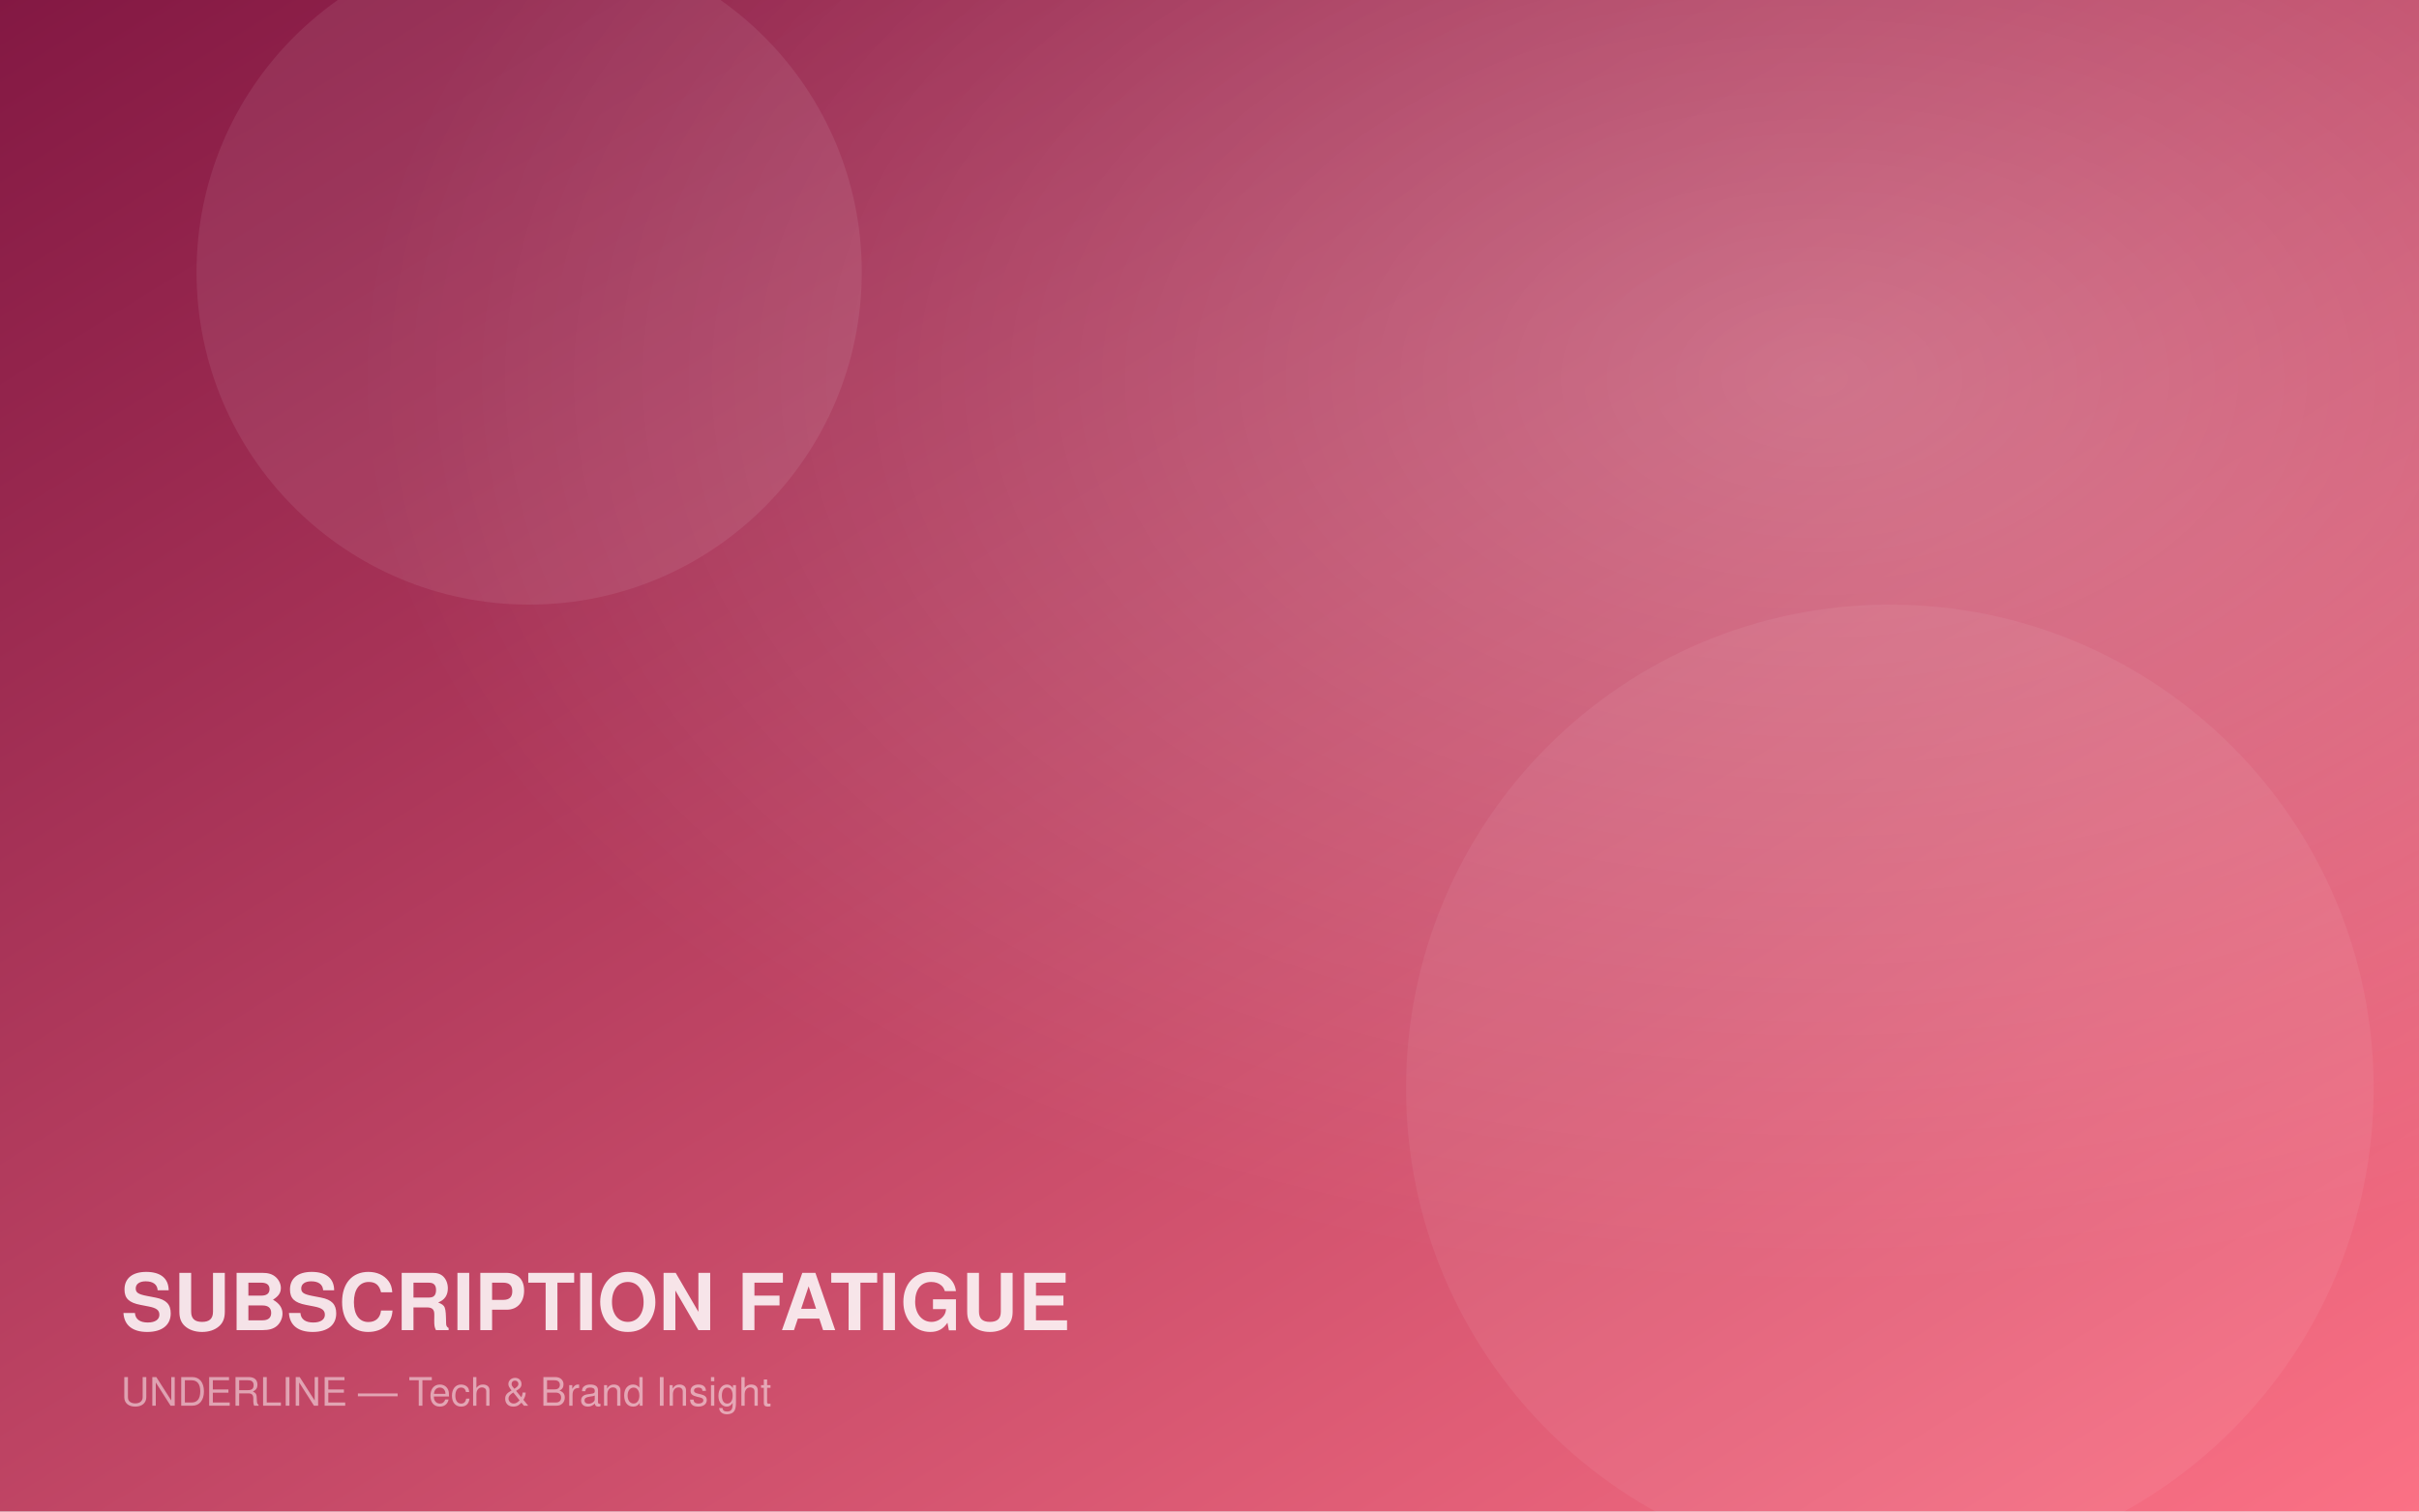
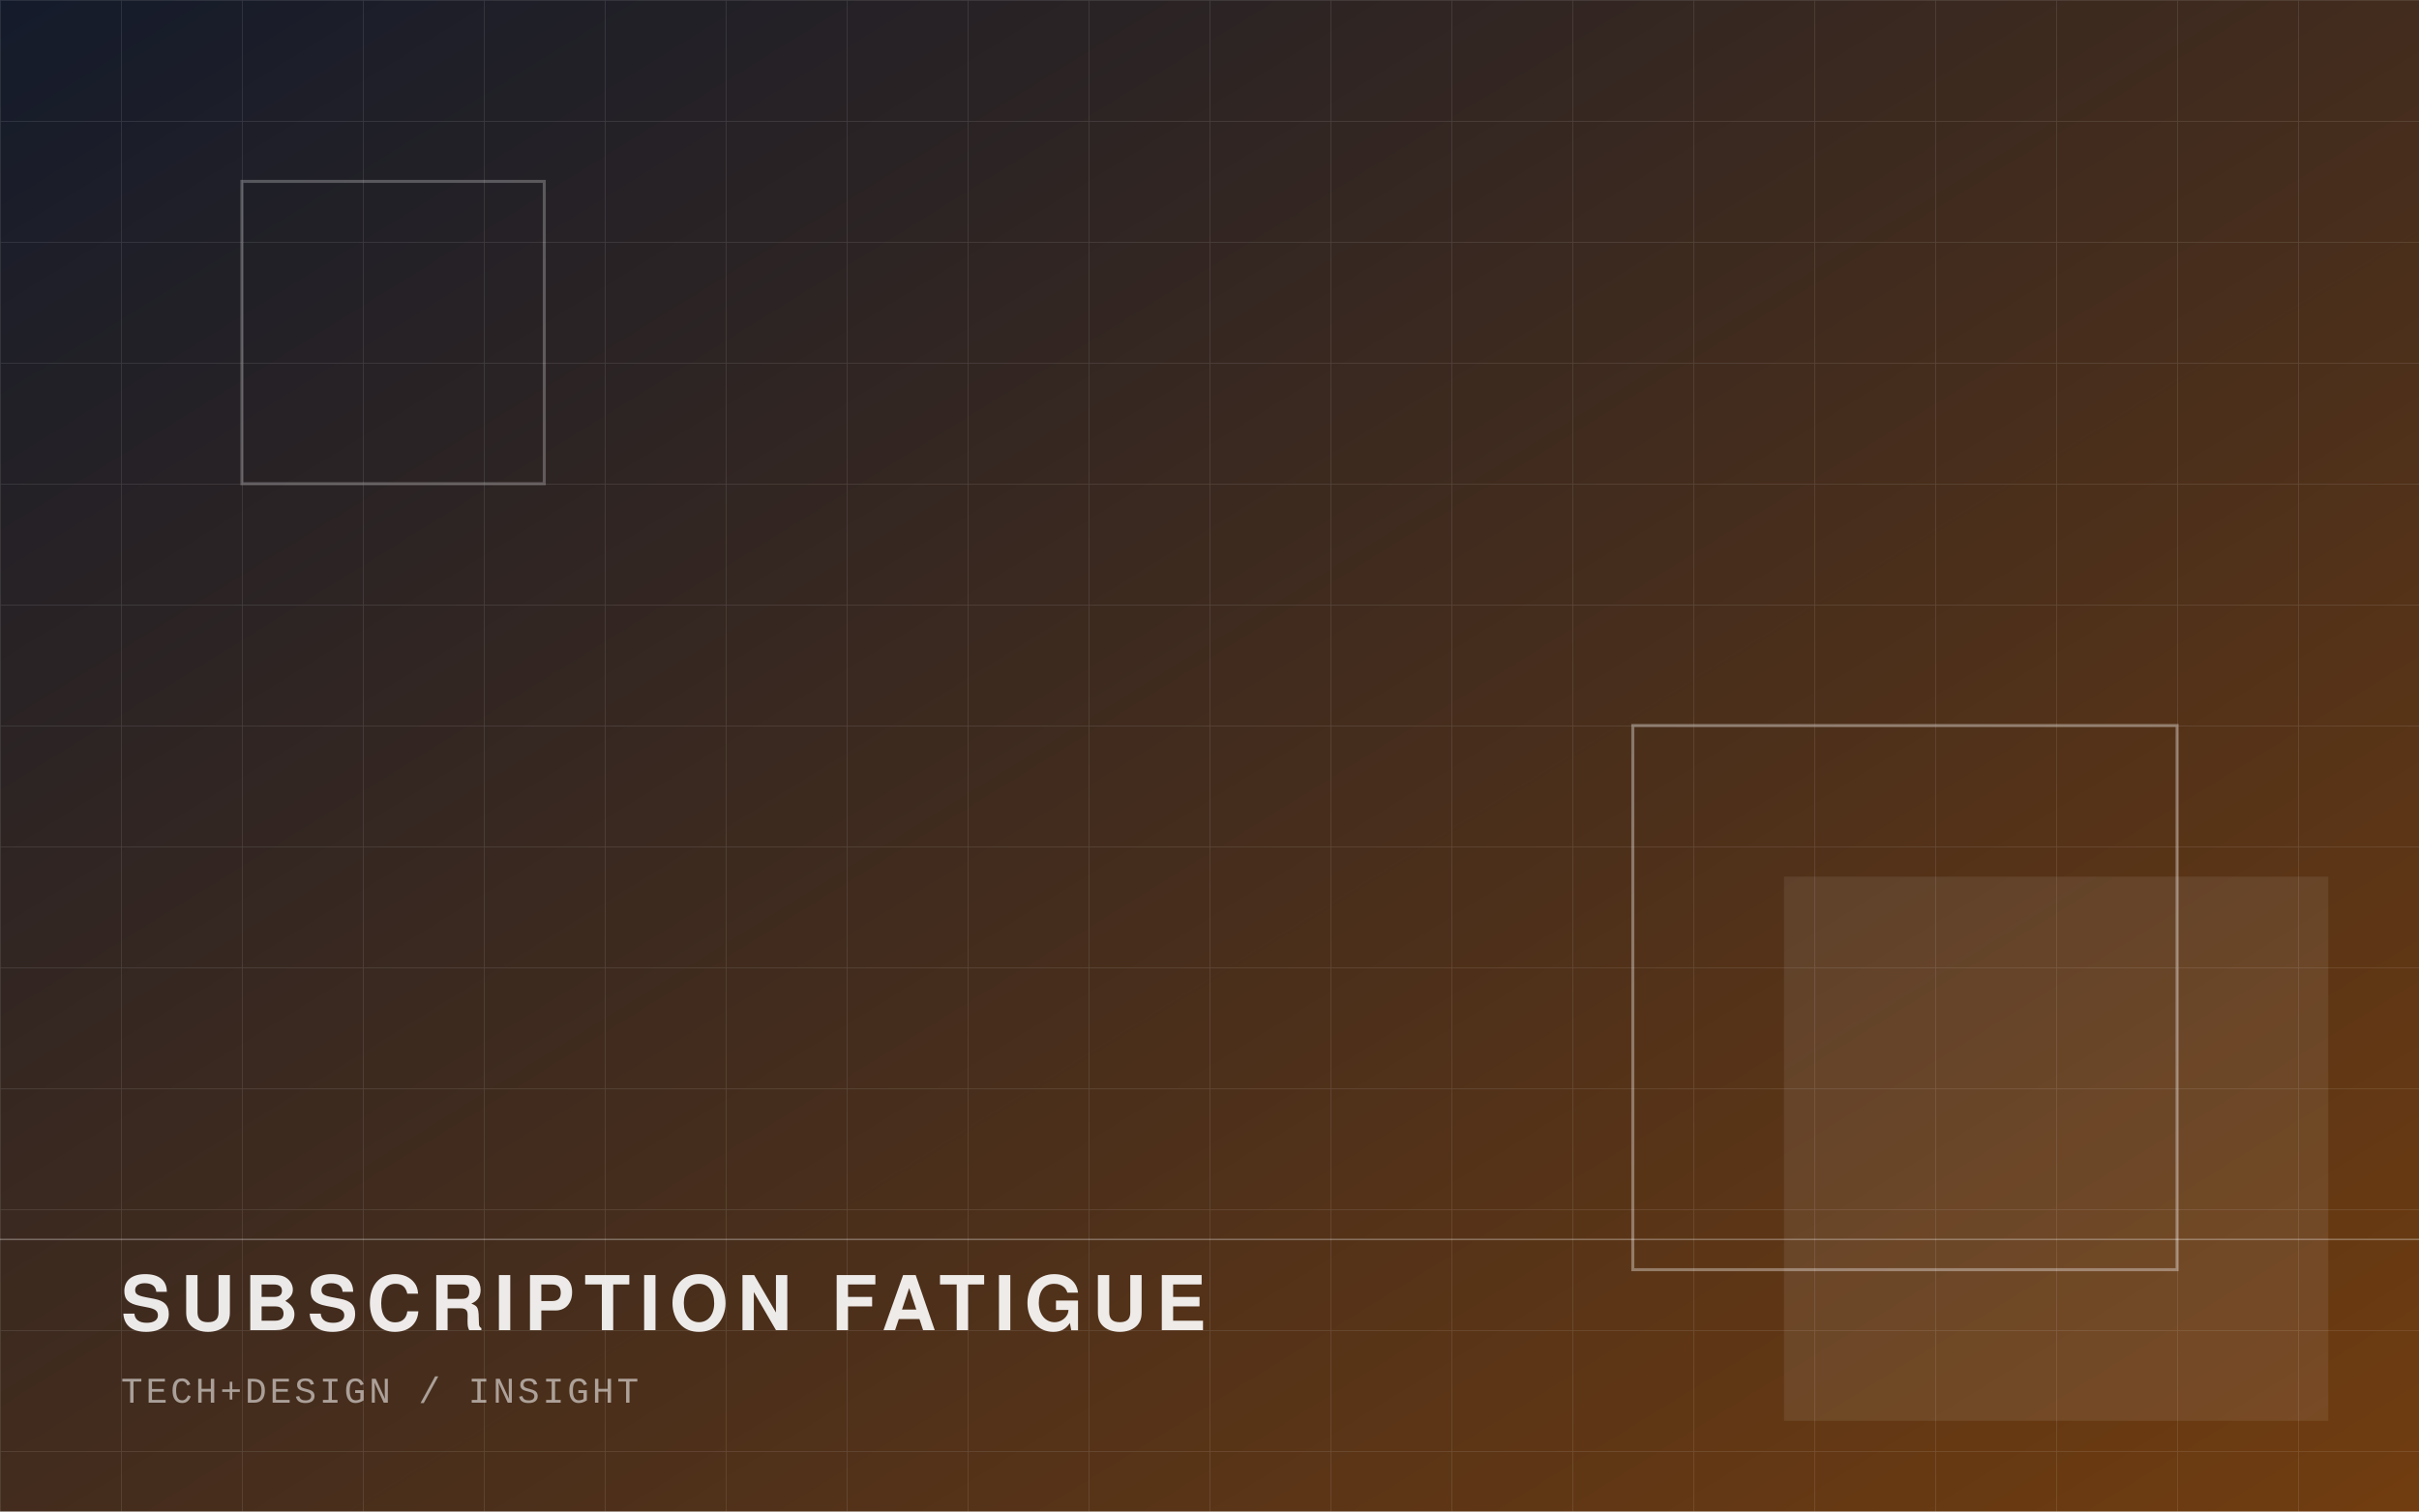
<svg xmlns="http://www.w3.org/2000/svg" width="1600" height="1000" viewBox="0 0 1600 1000">
  <defs>
    <linearGradient id="g" x1="0%" y1="0%" x2="100%" y2="100%">
-       <stop offset="0%" stop-color="#831843" />
-       <stop offset="100%" stop-color="#fb7185" />
+       <stop offset="0%" stop-color="#141b2b" />
+       <stop offset="100%" stop-color="#713d10" />
    </linearGradient>
-     <radialGradient id="glow" cx="75%" cy="25%" r="60%">
-       <stop offset="0%" stop-color="#ffffff" stop-opacity="0.25" />
-       <stop offset="100%" stop-color="#ffffff" stop-opacity="0" />
-     </radialGradient>
+     <pattern id="grid" width="80" height="80" patternUnits="userSpaceOnUse">
+       <path d="M 80 0 L 0 0 0 80" fill="none" stroke="#ffffff" stroke-opacity="0.12" stroke-width="1" />
+     </pattern>
  </defs>
  <rect width="1600" height="1000" fill="url(#g)" />
-   <rect width="1600" height="1000" fill="url(#glow)" />
-   <circle cx="1250" cy="720" r="320" fill="#ffffff" opacity="0.06" />
-   <circle cx="350" cy="180" r="220" fill="#ffffff" opacity="0.08" />
-   <text x="80" y="880" font-family="Helvetica, Arial, sans-serif" font-size="52" font-weight="bold" fill="#ffffff" opacity="0.85">SUBSCRIPTION FATIGUE</text>
-   <text x="80" y="930" font-family="Helvetica, Arial, sans-serif" font-size="26" fill="#ffffff" opacity="0.5">UNDERLINE — Tech &amp; Brand Insight</text>
+   <rect width="1600" height="1000" fill="url(#grid)" />
+   <rect x="1080" y="480" width="360" height="360" fill="none" stroke="#ffffff" stroke-opacity="0.35" stroke-width="2" />
+   <rect x="1180" y="580" width="360" height="360" fill="#ffffff" opacity="0.08" />
+   <rect x="160" y="120" width="200" height="200" fill="none" stroke="#ffffff" stroke-opacity="0.25" stroke-width="2" />
+   <line x1="0" y1="820" x2="1600" y2="820" stroke="#ffffff" stroke-opacity="0.3" stroke-width="1" />
+   <text x="80" y="880" font-family="Helvetica, Arial, sans-serif" font-size="50" font-weight="bold" letter-spacing="6" fill="#ffffff" opacity="0.9">SUBSCRIPTION FATIGUE</text>
+   <text x="80" y="928" font-family="Courier New, monospace" font-size="24" letter-spacing="2" fill="#ffffff" opacity="0.55">TECH+DESIGN / INSIGHT</text>
</svg>
